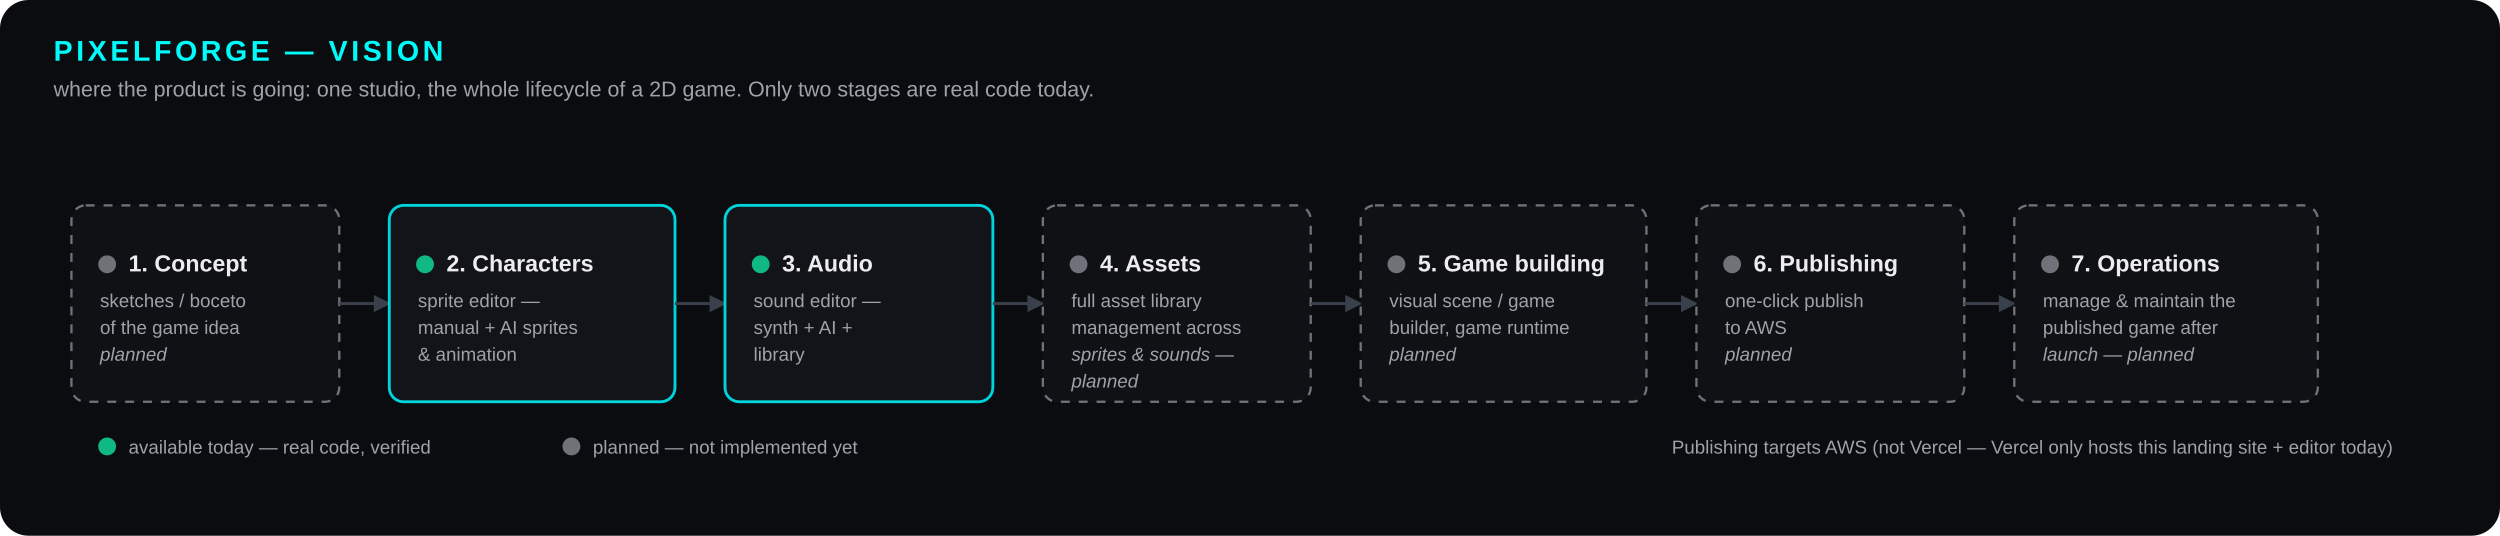
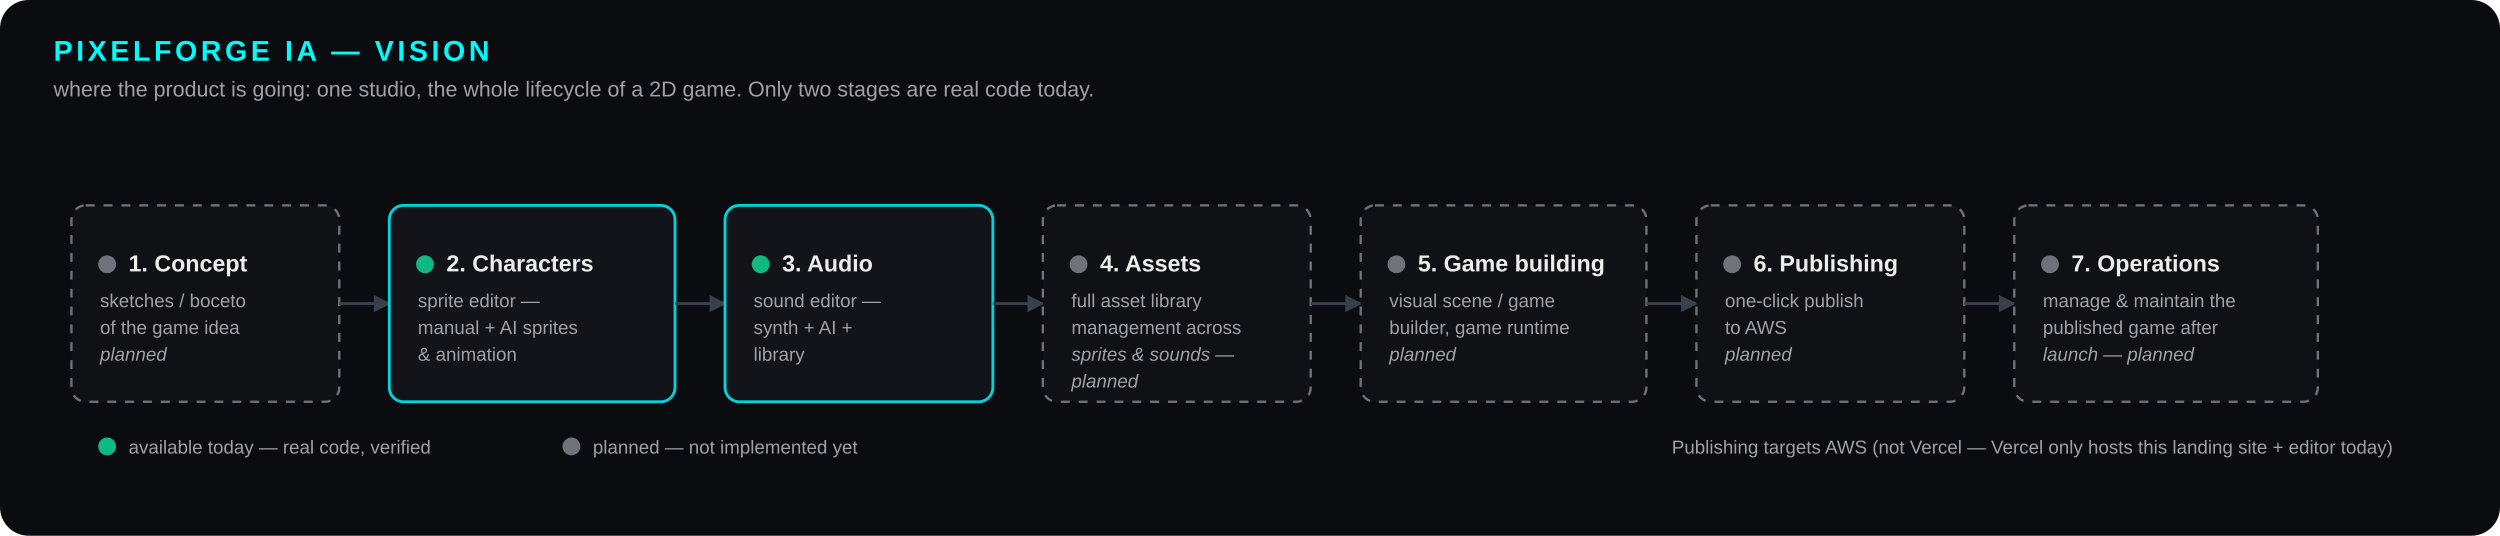
<svg xmlns="http://www.w3.org/2000/svg" width="1400" height="300" viewBox="0 0 1400 300">
  <defs>
    <style>
      text { font-family: 'Segoe UI', system-ui, -apple-system, 'Helvetica Neue', Arial, sans-serif; fill: #ededed; }
      .brand   { font-size: 16px; font-weight: 800; letter-spacing: 2px; fill: #00fbfb; }
      .tagline { font-size: 12px; fill: #a1a1aa; }
      .name    { font-size: 13px; font-weight: 700; }
      .muted   { font-size: 10.5px; fill: #a1a1aa; }
      .badgeAvailable { fill: #10b981; }
      .badgePlanned   { fill: #71717a; }
      .stepAvailable { fill: #121419; stroke: #00d4db; stroke-width: 1.6; }
      .stepPlanned   { fill: #0f1115; stroke: #71717a; stroke-width: 1.3; stroke-dasharray: 5 5; }
      .flow { fill: none; stroke: #3a404b; stroke-width: 1.6; marker-end: url(#arrow); }
    </style>
    <marker id="arrow" viewBox="0 0 10 10" refX="9" refY="5" markerWidth="6" markerHeight="6" orient="auto-start-reverse">
      <path d="M0,0 L10,5 L0,10 Z" fill="#3a404b" />
    </marker>
  </defs>
  <rect width="1400" height="300" rx="16" fill="#0a0c10" />
-   <text class="brand" x="30" y="34">PIXELFORGE — VISION</text>
+   <text class="brand" x="30" y="34">PIXELFORGE IA — VISION</text>
  <text class="tagline" x="30" y="54">where the product is going: one studio, the whole lifecycle of a 2D game. Only two stages are real code today.</text>
  <line x1="60" y1="170" x2="1298" y2="170" stroke="rgba(255,255,255,0.12)" stroke-width="1" />
  <rect class="stepPlanned" x="40" y="115" width="150" height="110" rx="8" />
  <circle class="badgePlanned" cx="60" cy="148" r="5" />
  <text class="name" x="72" y="152">1. Concept</text>
  <text class="muted" x="56" y="172">sketches / boceto</text>
  <text class="muted" x="56" y="187">of the game idea</text>
  <text class="muted" x="56" y="202" font-style="italic">planned</text>
  <path class="flow" d="M190,170 L218,170" />
  <rect class="stepAvailable" x="218" y="115" width="160" height="110" rx="8" />
  <circle class="badgeAvailable" cx="238" cy="148" r="5" />
  <text class="name" x="250" y="152">2. Characters</text>
  <text class="muted" x="234" y="172">sprite editor —</text>
  <text class="muted" x="234" y="187">manual + AI sprites</text>
  <text class="muted" x="234" y="202">&amp; animation</text>
  <path class="flow" d="M378,170 L406,170" />
  <rect class="stepAvailable" x="406" y="115" width="150" height="110" rx="8" />
  <circle class="badgeAvailable" cx="426" cy="148" r="5" />
  <text class="name" x="438" y="152">3. Audio</text>
  <text class="muted" x="422" y="172">sound editor —</text>
  <text class="muted" x="422" y="187">synth + AI +</text>
  <text class="muted" x="422" y="202">library</text>
  <path class="flow" d="M556,170 L584,170" />
  <rect class="stepPlanned" x="584" y="115" width="150" height="110" rx="8" />
  <circle class="badgePlanned" cx="604" cy="148" r="5" />
  <text class="name" x="616" y="152">4. Assets</text>
  <text class="muted" x="600" y="172">full asset library</text>
  <text class="muted" x="600" y="187">management across</text>
  <text class="muted" x="600" y="202" font-style="italic">sprites &amp; sounds —</text>
  <text class="muted" x="600" y="217" font-style="italic">planned</text>
  <path class="flow" d="M734,170 L762,170" />
  <rect class="stepPlanned" x="762" y="115" width="160" height="110" rx="8" />
  <circle class="badgePlanned" cx="782" cy="148" r="5" />
  <text class="name" x="794" y="152">5. Game building</text>
  <text class="muted" x="778" y="172">visual scene / game</text>
  <text class="muted" x="778" y="187">builder, game runtime</text>
  <text class="muted" x="778" y="202" font-style="italic">planned</text>
  <path class="flow" d="M922,170 L950,170" />
  <rect class="stepPlanned" x="950" y="115" width="150" height="110" rx="8" />
  <circle class="badgePlanned" cx="970" cy="148" r="5" />
  <text class="name" x="982" y="152">6. Publishing</text>
  <text class="muted" x="966" y="172">one-click publish</text>
  <text class="muted" x="966" y="187">to AWS</text>
  <text class="muted" x="966" y="202" font-style="italic">planned</text>
  <path class="flow" d="M1100,170 L1128,170" />
  <rect class="stepPlanned" x="1128" y="115" width="170" height="110" rx="8" />
  <circle class="badgePlanned" cx="1148" cy="148" r="5" />
  <text class="name" x="1160" y="152">7. Operations</text>
  <text class="muted" x="1144" y="172">manage &amp; maintain the</text>
  <text class="muted" x="1144" y="187">published game after</text>
  <text class="muted" x="1144" y="202" font-style="italic">launch — planned</text>
  <circle class="badgeAvailable" cx="60" cy="250" r="5" />
  <text class="muted" x="72" y="254">available today — real code, verified</text>
  <circle class="badgePlanned" cx="320" cy="250" r="5" />
  <text class="muted" x="332" y="254">planned — not implemented yet</text>
  <text class="muted" x="1340" y="254" text-anchor="end">Publishing targets AWS (not Vercel — Vercel only hosts this landing site + editor today)</text>
</svg>
